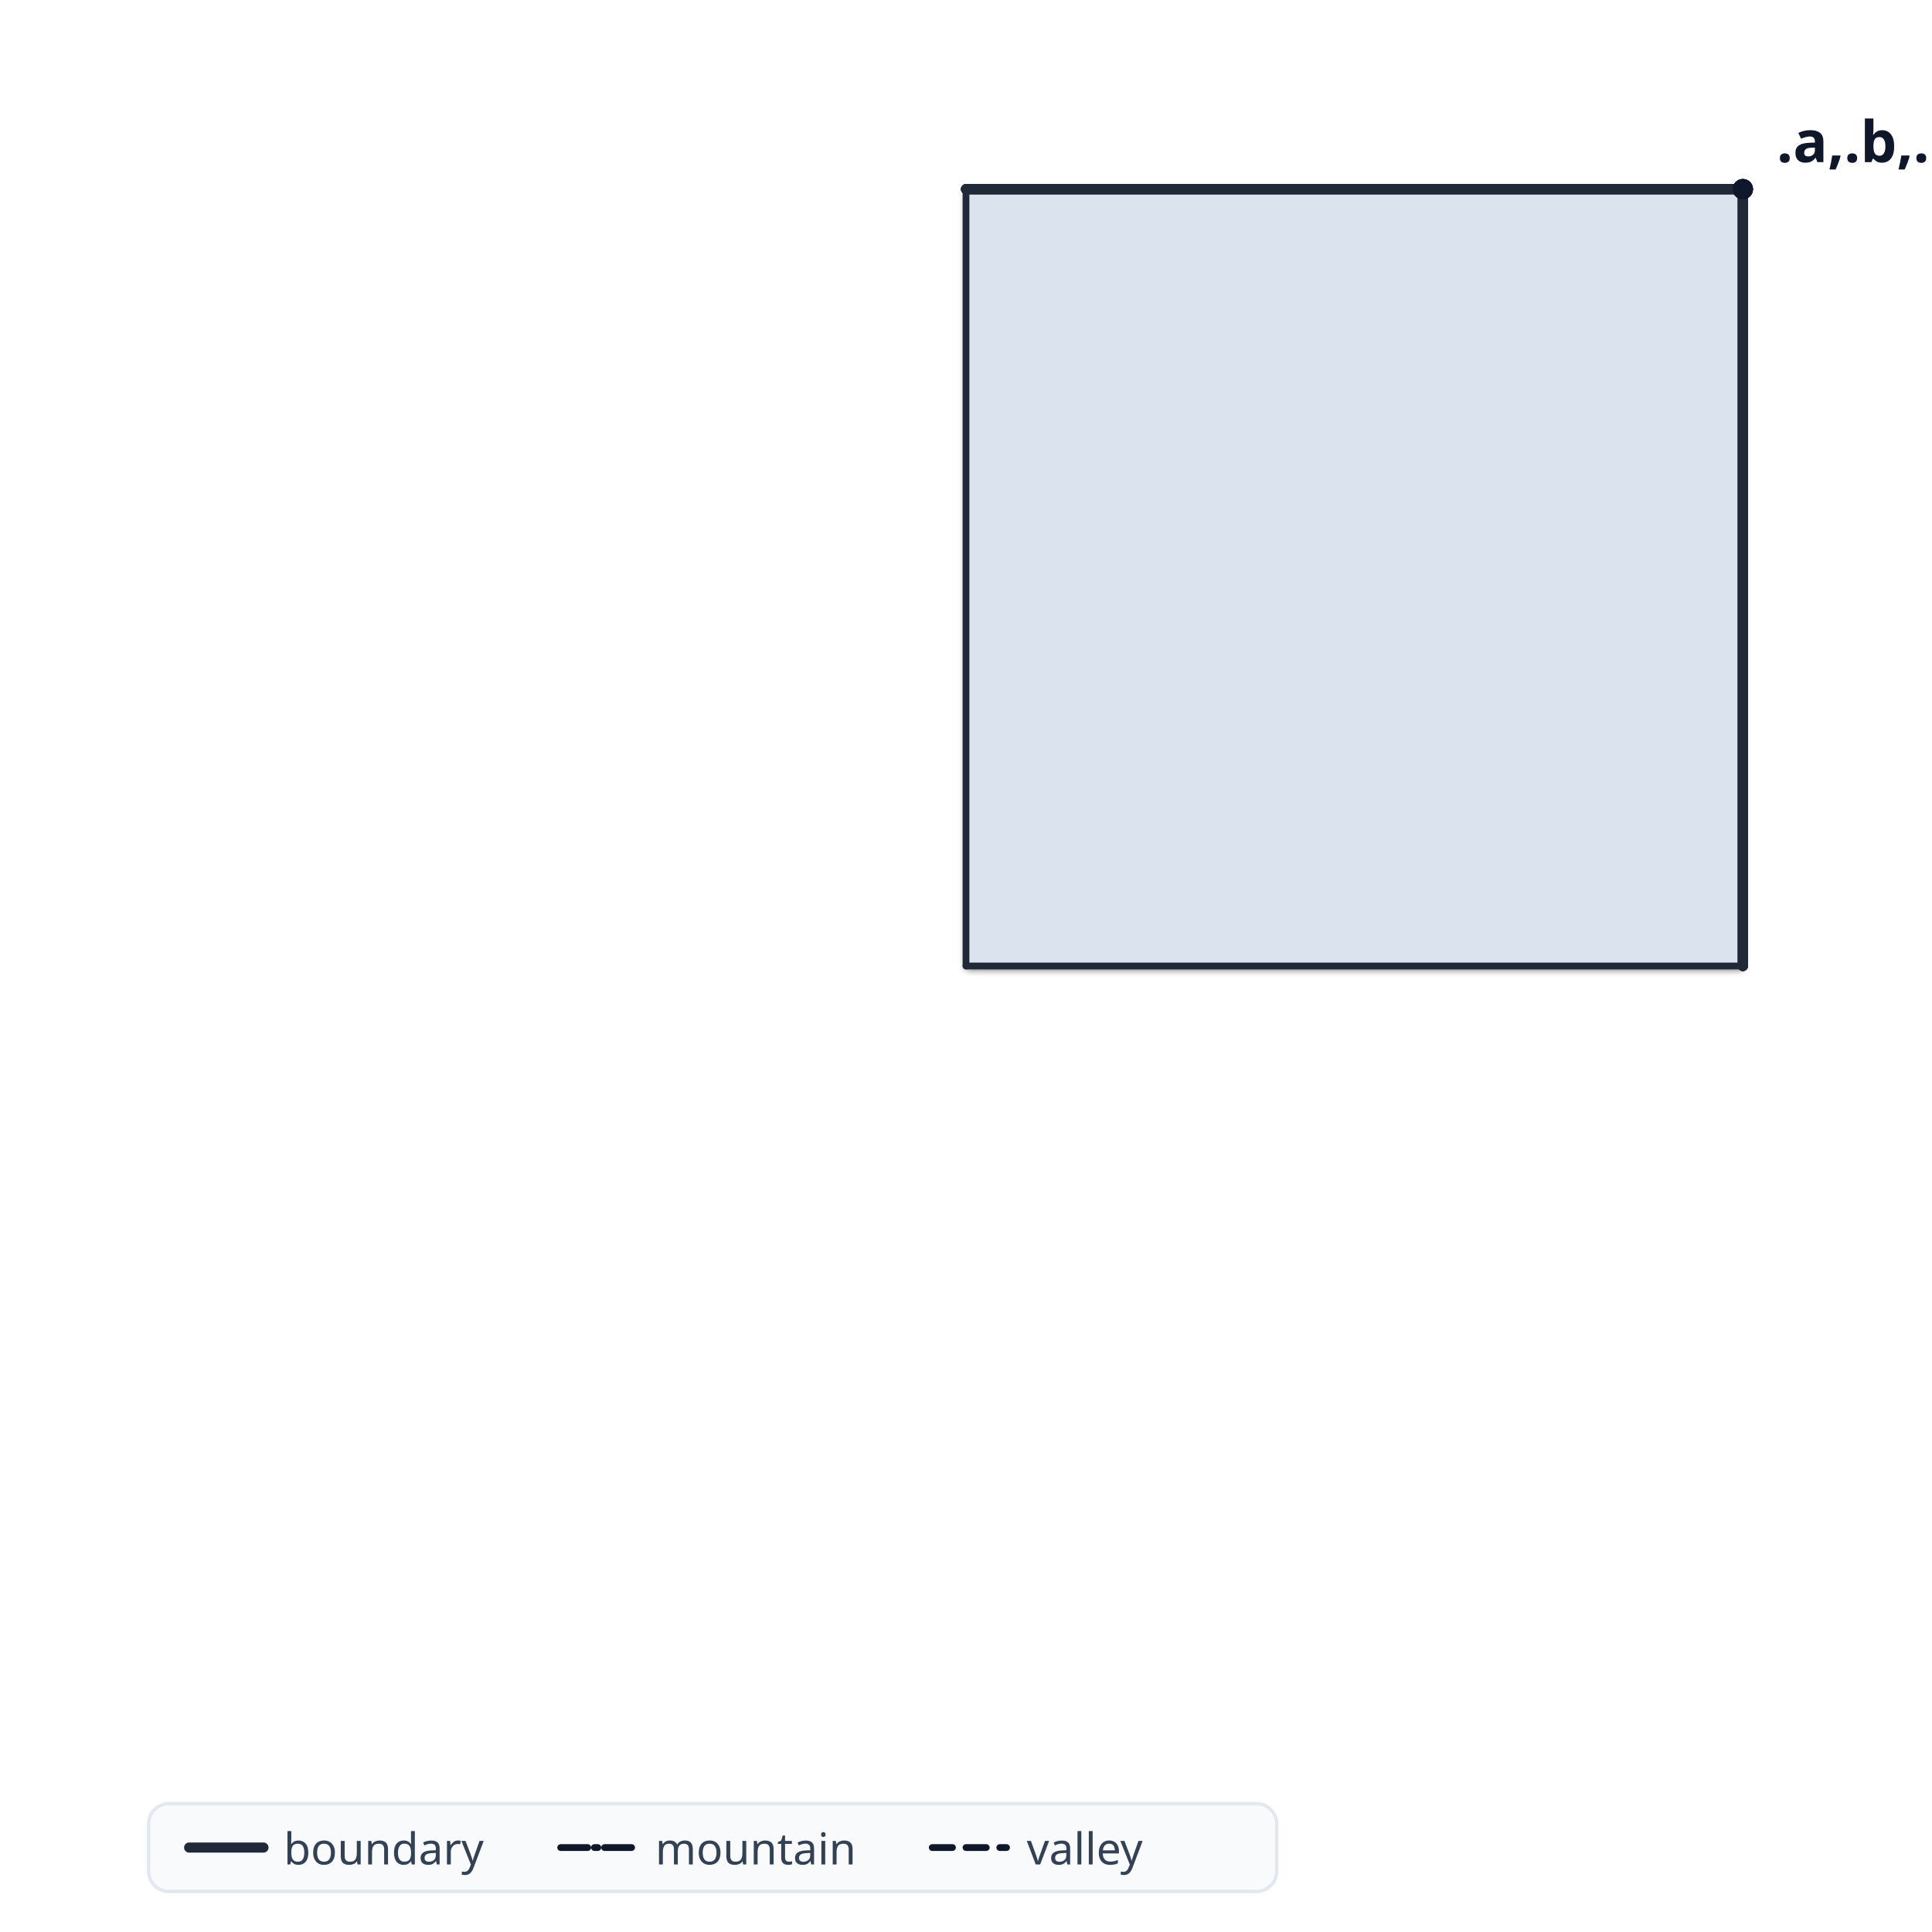
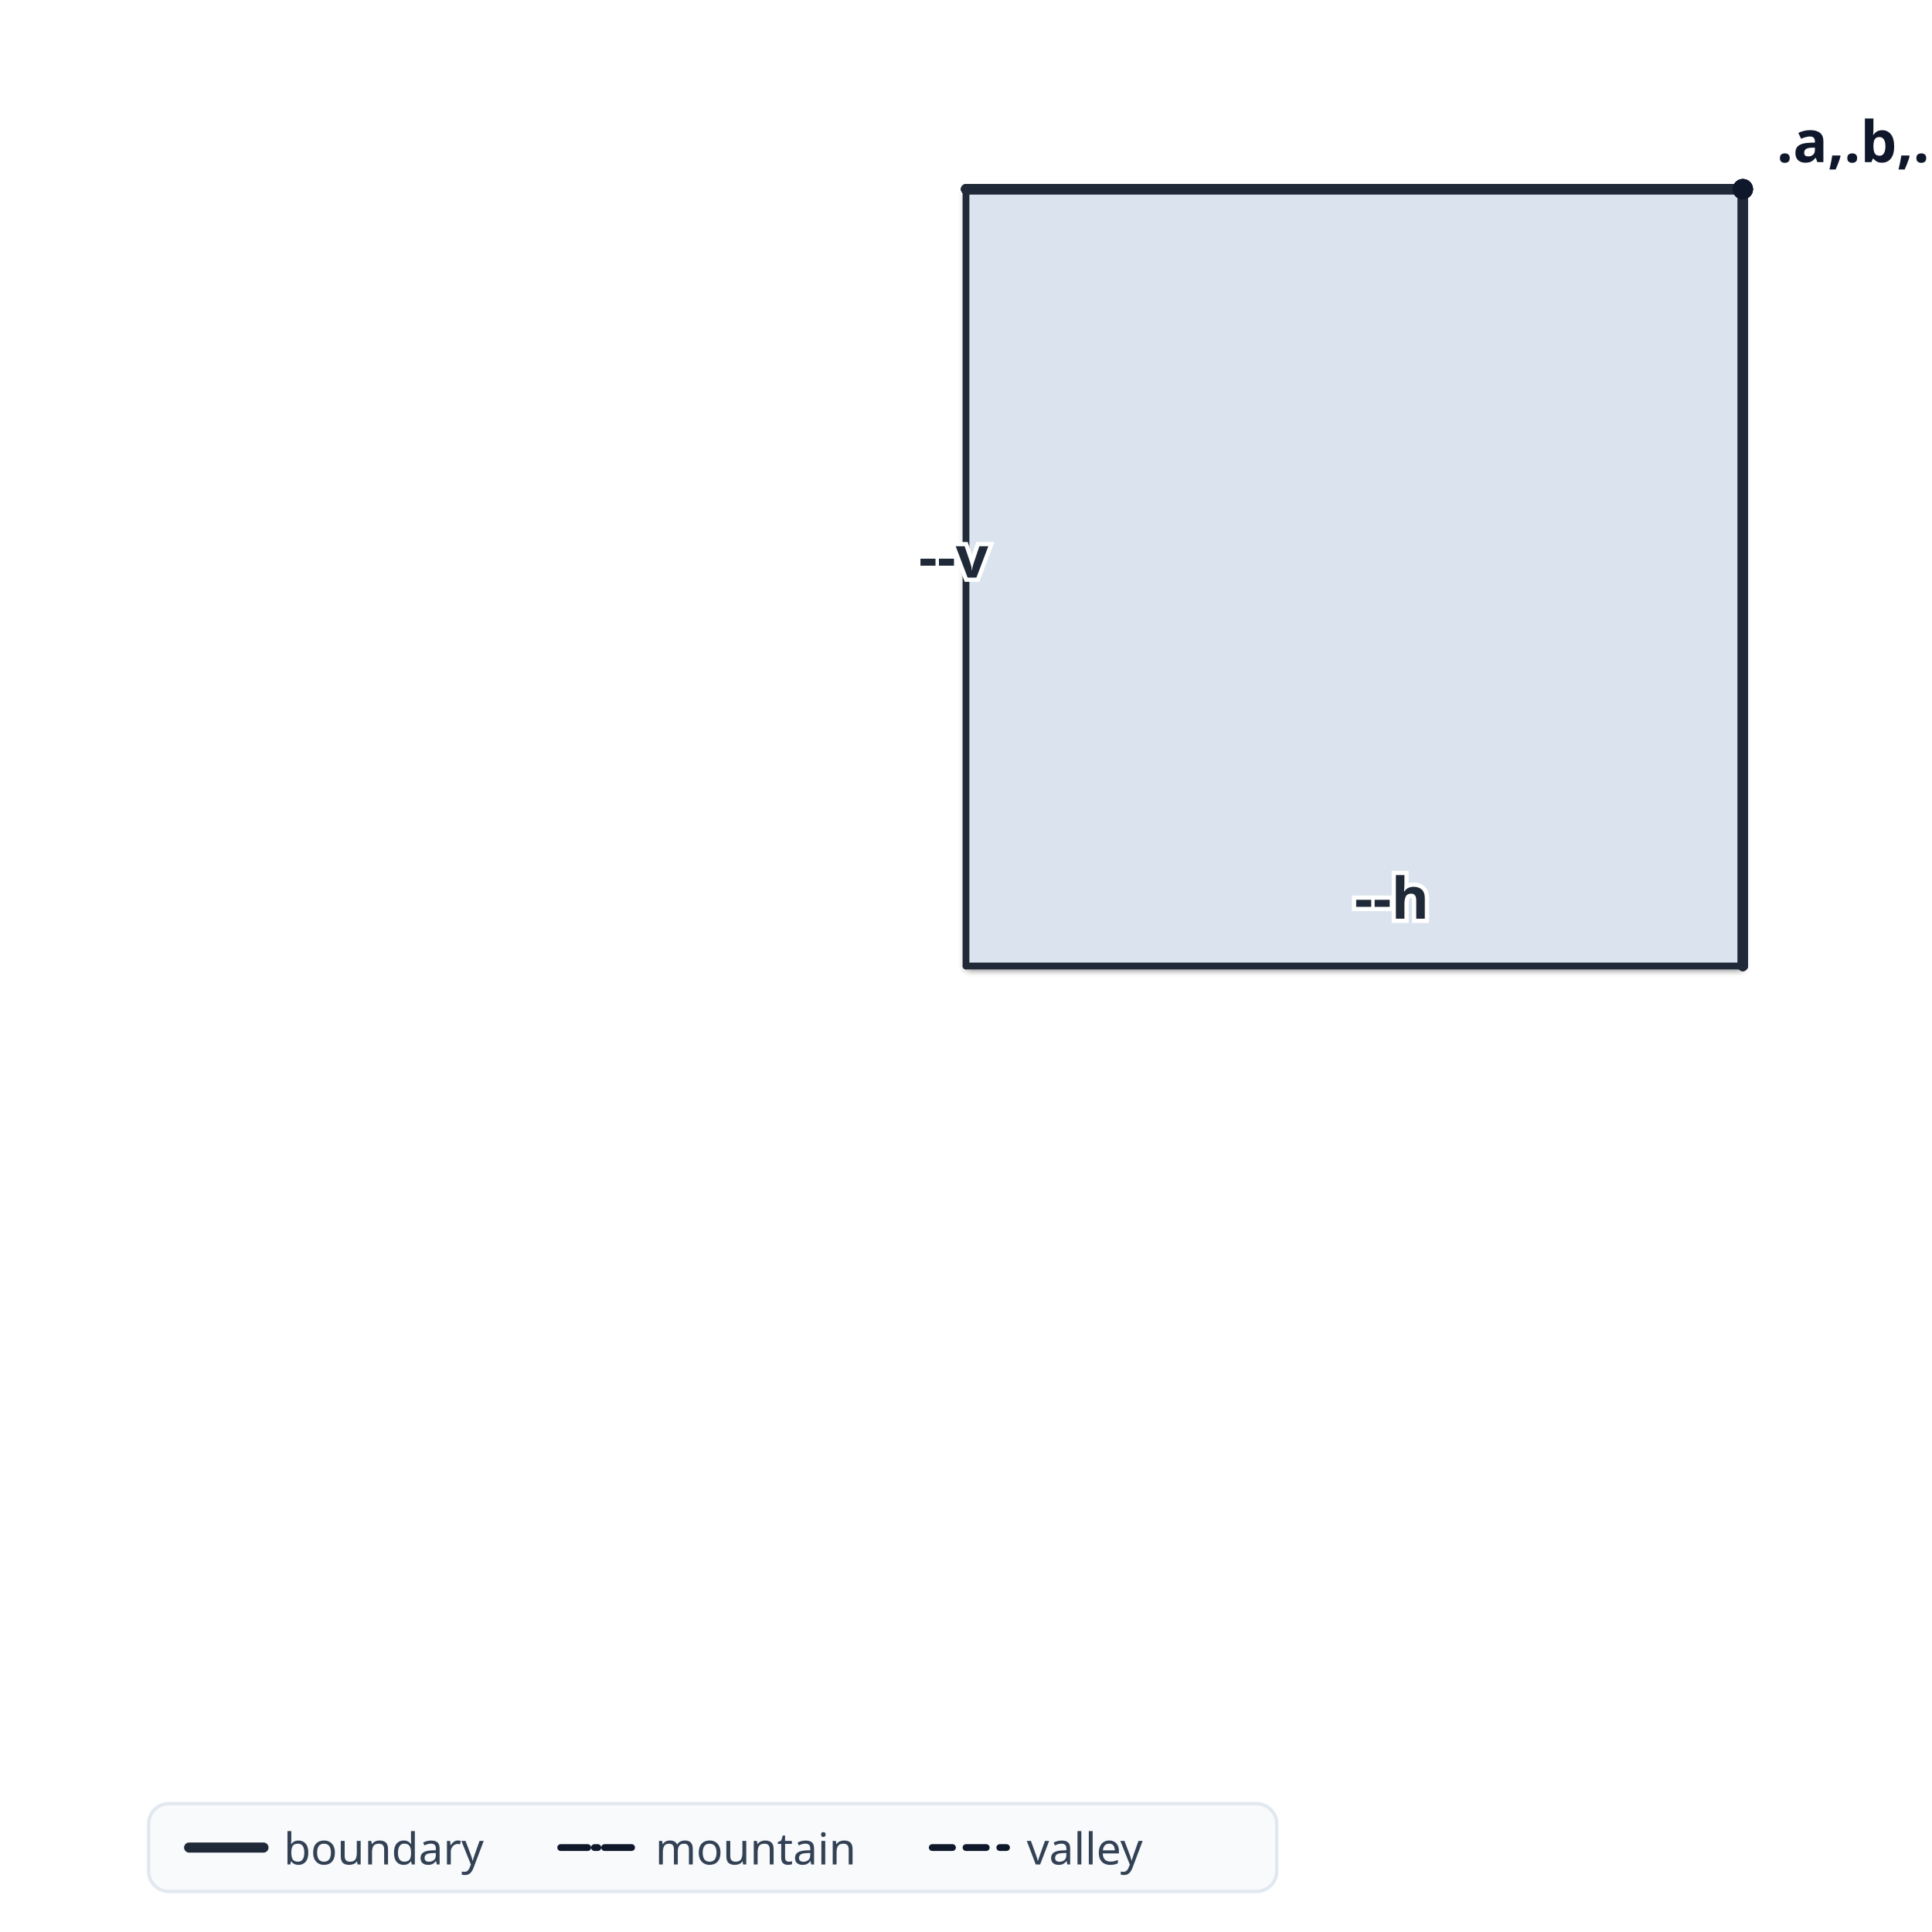
<svg xmlns="http://www.w3.org/2000/svg" width="572" height="572" viewBox="0 0 572 572" font-family="ui-sans-serif, system-ui, sans-serif">
  <rect width="572" height="572" fill="white" />
  <defs>
    <filter id="layerShadow" x="-20%" y="-20%" width="140%" height="140%">
      <feDropShadow dx="0" dy="1" stdDeviation="1.1" flood-color="#0f172a" flood-opacity="0.18" />
    </filter>
  </defs>
  <g data-layer="paper">
    <polygon points="516,286 516,56 286,56 286,286" fill="#fafaf7" stroke="none" filter="url(#layerShadow)" data-kind="face" data-face-index="0" />
    <polygon points="516,56 516,286 286,286" fill="#dbe4ee" stroke="none" filter="url(#layerShadow)" data-kind="face" data-face-index="2" />
    <polygon points="516,286 516,56 286,286" fill="#fafaf7" stroke="none" filter="url(#layerShadow)" data-kind="face" data-face-index="3" />
    <polygon points="286,56 516,56 286,286" fill="#dbe4ee" stroke="none" filter="url(#layerShadow)" data-kind="face" data-face-index="4" />
    <polygon points="286,286 516,56 286,56" fill="#fafaf7" stroke="none" filter="url(#layerShadow)" data-kind="face" data-face-index="5" />
    <polygon points="516,56 516,286 286,286 286,56" fill="#dbe4ee" stroke="none" filter="url(#layerShadow)" data-kind="face" data-face-index="1" />
  </g>
  <g data-layer="creases">
    <line class="crease-B" data-kind="crease" x1="516" y1="286" x2="516" y2="56" stroke="#1f2937" stroke-width="3" stroke-linecap="round" />
    <line class="crease-B" data-kind="crease" x1="516" y1="56" x2="286" y2="56" stroke="#1f2937" stroke-width="3" stroke-linecap="round" />
    <line class="crease-B" data-kind="crease" x1="516" y1="56" x2="516" y2="286" stroke="#1f2937" stroke-width="3" stroke-linecap="round" />
    <line class="crease-V" data-kind="crease" x1="516" y1="286" x2="286" y2="286" stroke="#1f2937" stroke-width="2" stroke-linecap="round" data-name="h" data-bel-name="h" data-crease-id="1" />
    <line class="crease-V" data-kind="crease" x1="286" y1="286" x2="286" y2="56" stroke="#1f2937" stroke-width="2" stroke-linecap="round" data-name="v" data-bel-name="v" data-crease-id="2" />
    <line class="crease-B" data-kind="crease" x1="286" y1="56" x2="516" y2="56" stroke="#1f2937" stroke-width="3" stroke-linecap="round" />
    <line class="crease-B" data-kind="crease" x1="516" y1="56" x2="516" y2="286" stroke="#1f2937" stroke-width="3" stroke-linecap="round" />
    <line class="crease-B" data-kind="crease" x1="516" y1="286" x2="516" y2="56" stroke="#1f2937" stroke-width="3" stroke-linecap="round" />
    <line class="crease-B" data-kind="crease" x1="286" y1="56" x2="516" y2="56" stroke="#1f2937" stroke-width="3" stroke-linecap="round" />
    <line class="crease-B" data-kind="crease" x1="516" y1="56" x2="286" y2="56" stroke="#1f2937" stroke-width="3" stroke-linecap="round" />
  </g>
  <g data-layer="annotations">
    <circle cx="516" cy="56" r="3" fill="#0f172a" data-bel-name="c" data-kind="point" data-vertex="1" />
    <circle cx="516" cy="56" r="3" fill="#0f172a" data-bel-name="a" data-kind="point" data-vertex="4" />
    <circle cx="516" cy="56" r="3" fill="#0f172a" data-bel-name="b" data-kind="point" data-vertex="7" />
    <circle cx="516" cy="56" r="3" fill="#0f172a" data-bel-name="d" data-kind="point" data-vertex="8" />
-     <text x="526" y="48" font-size="17" font-weight="600" fill="#0f172a" data-bel-name="a" data-kind="point-label">.a,.b,.c,.d</text>
+     <text x="526" y="48" font-size="17" font-weight="600" stroke="white" stroke-width="2.5" paint-order="stroke" fill="#0f172a" data-bel-name="a" data-kind="point-label">.a,.b,.c,.d</text>
+     <text x="272" y="171" font-size="17" font-weight="600" stroke="white" stroke-width="2.5" paint-order="stroke" fill="#1f2937" data-kind="line-label" data-bel-name="v">--v</text>
+     <text x="401" y="272" font-size="17" font-weight="600" stroke="white" stroke-width="2.5" paint-order="stroke" fill="#1f2937" data-kind="line-label" data-bel-name="h">--h</text>
  </g>
  <g data-layer="hud">
    <rect class="legend-panel" x="44" y="534" width="334" height="26" rx="6" fill="#f8fafc" stroke="#e2e8f0" />
    <line x1="56" y1="547" x2="78" y2="547" stroke="#1f2937" stroke-width="3" stroke-linecap="round" />
    <text x="84" y="552" font-size="13" fill="#334155">boundary</text>
    <line x1="166" y1="547" x2="188" y2="547" stroke="#0f172a" stroke-width="2" stroke-linecap="round" stroke-dasharray="8 2 1 2" />
    <text x="194" y="552" font-size="13" fill="#334155">mountain</text>
    <line x1="276" y1="547" x2="298" y2="547" stroke="#0f172a" stroke-width="2" stroke-linecap="round" stroke-dasharray="6 4" />
    <text x="304" y="552" font-size="13" fill="#334155">valley</text>
  </g>
</svg>
